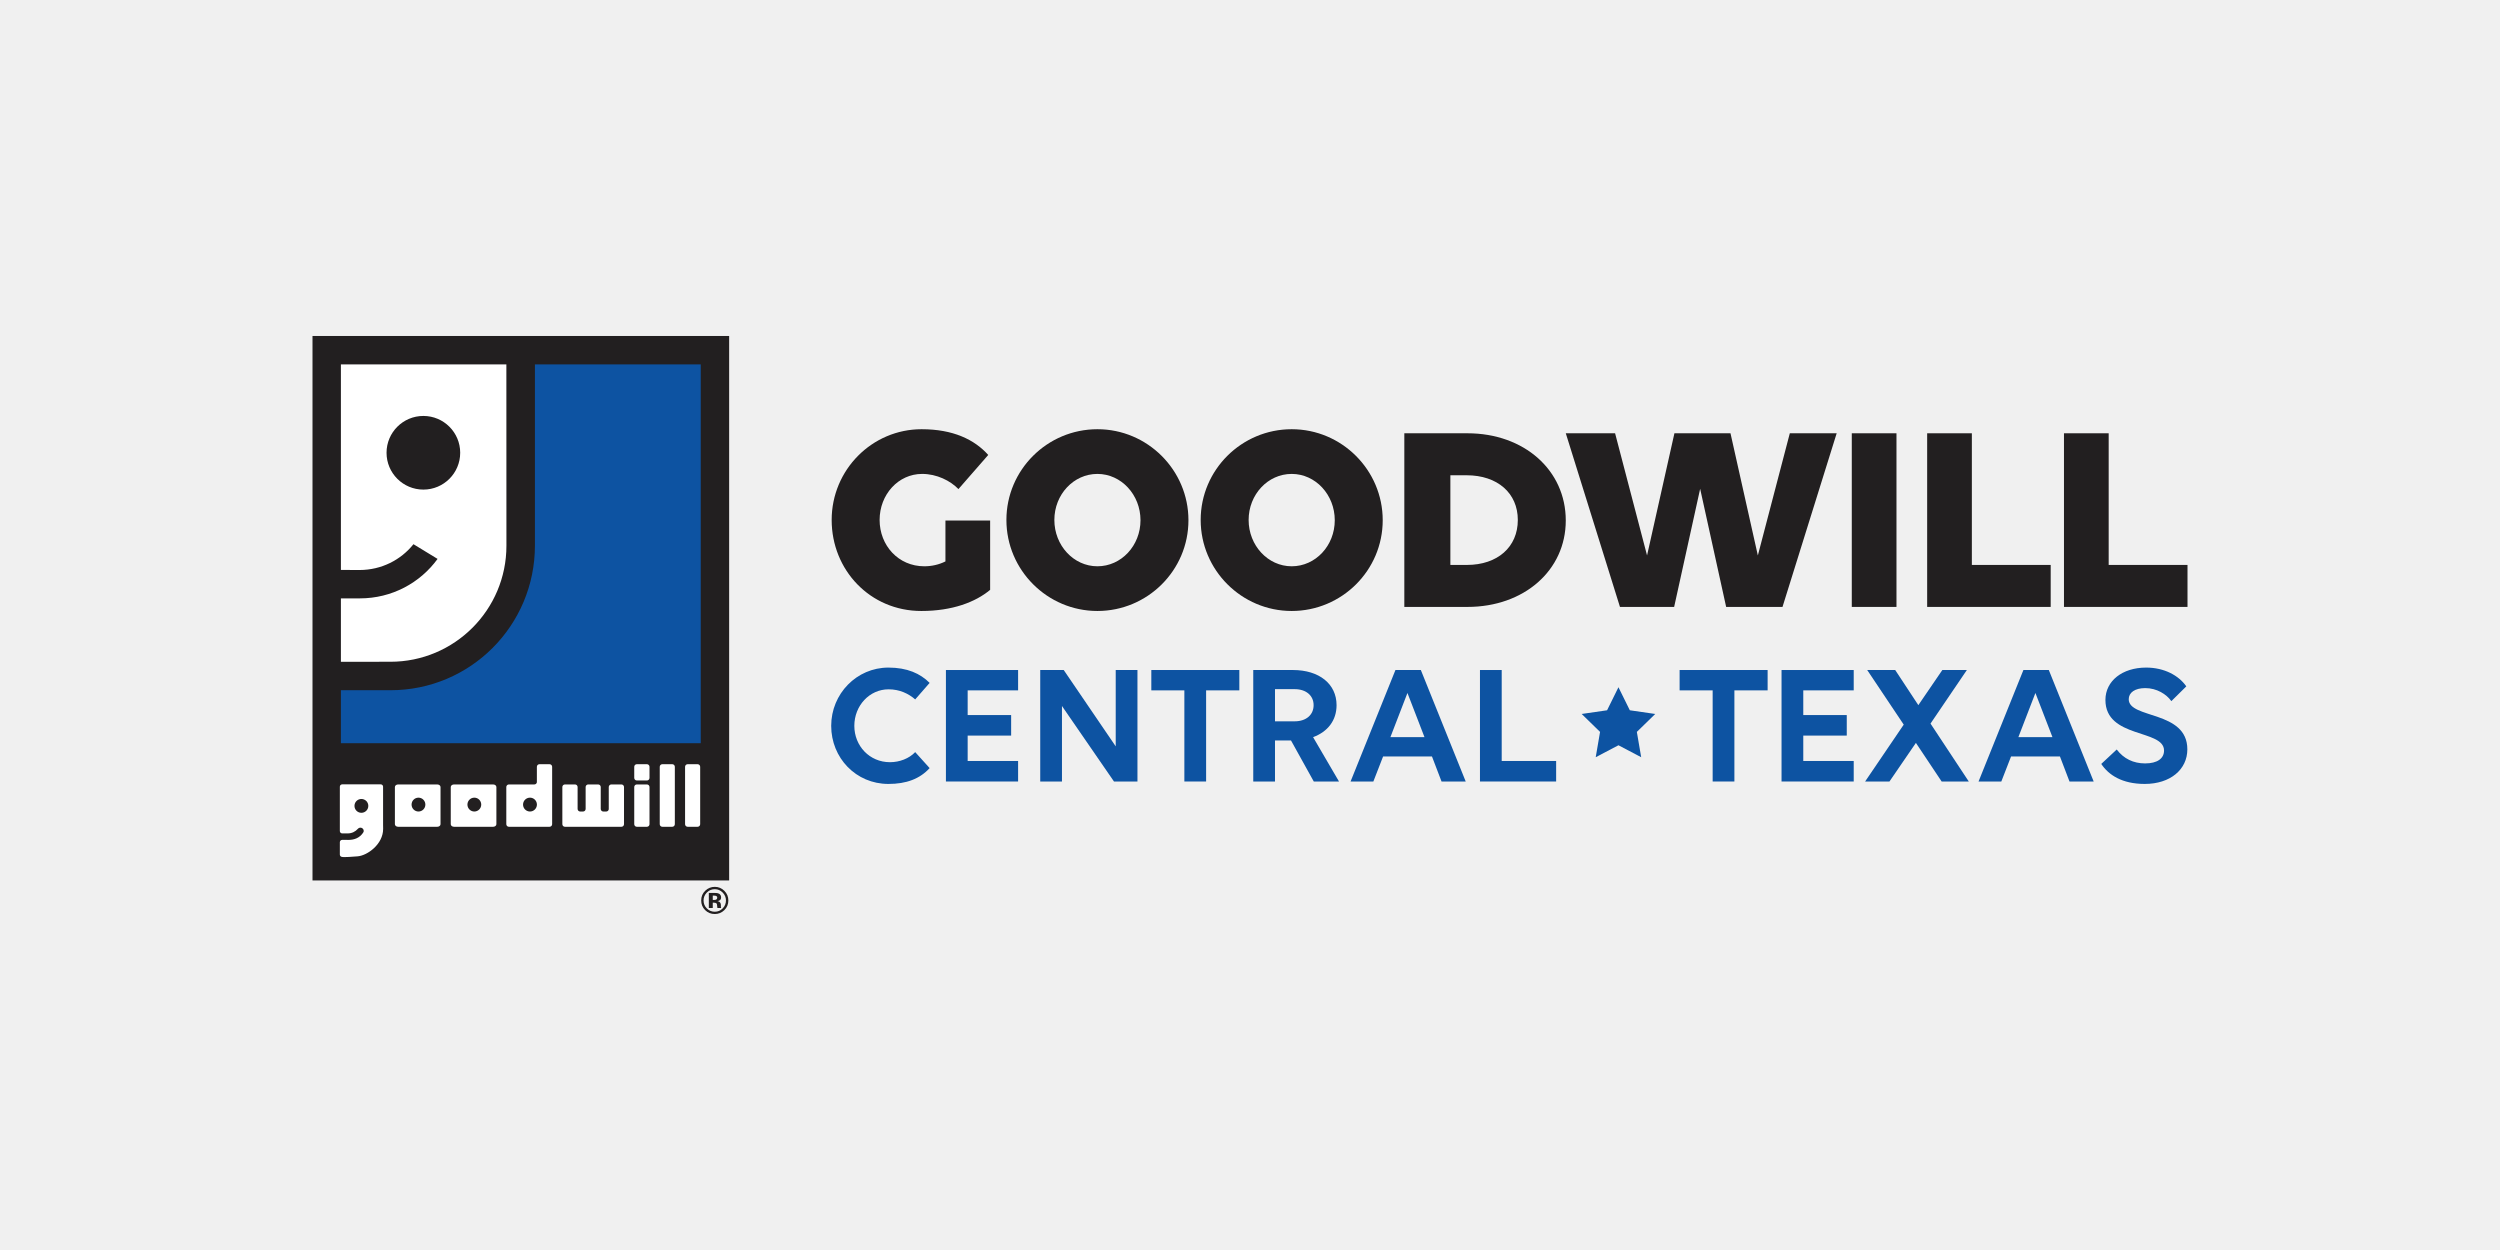
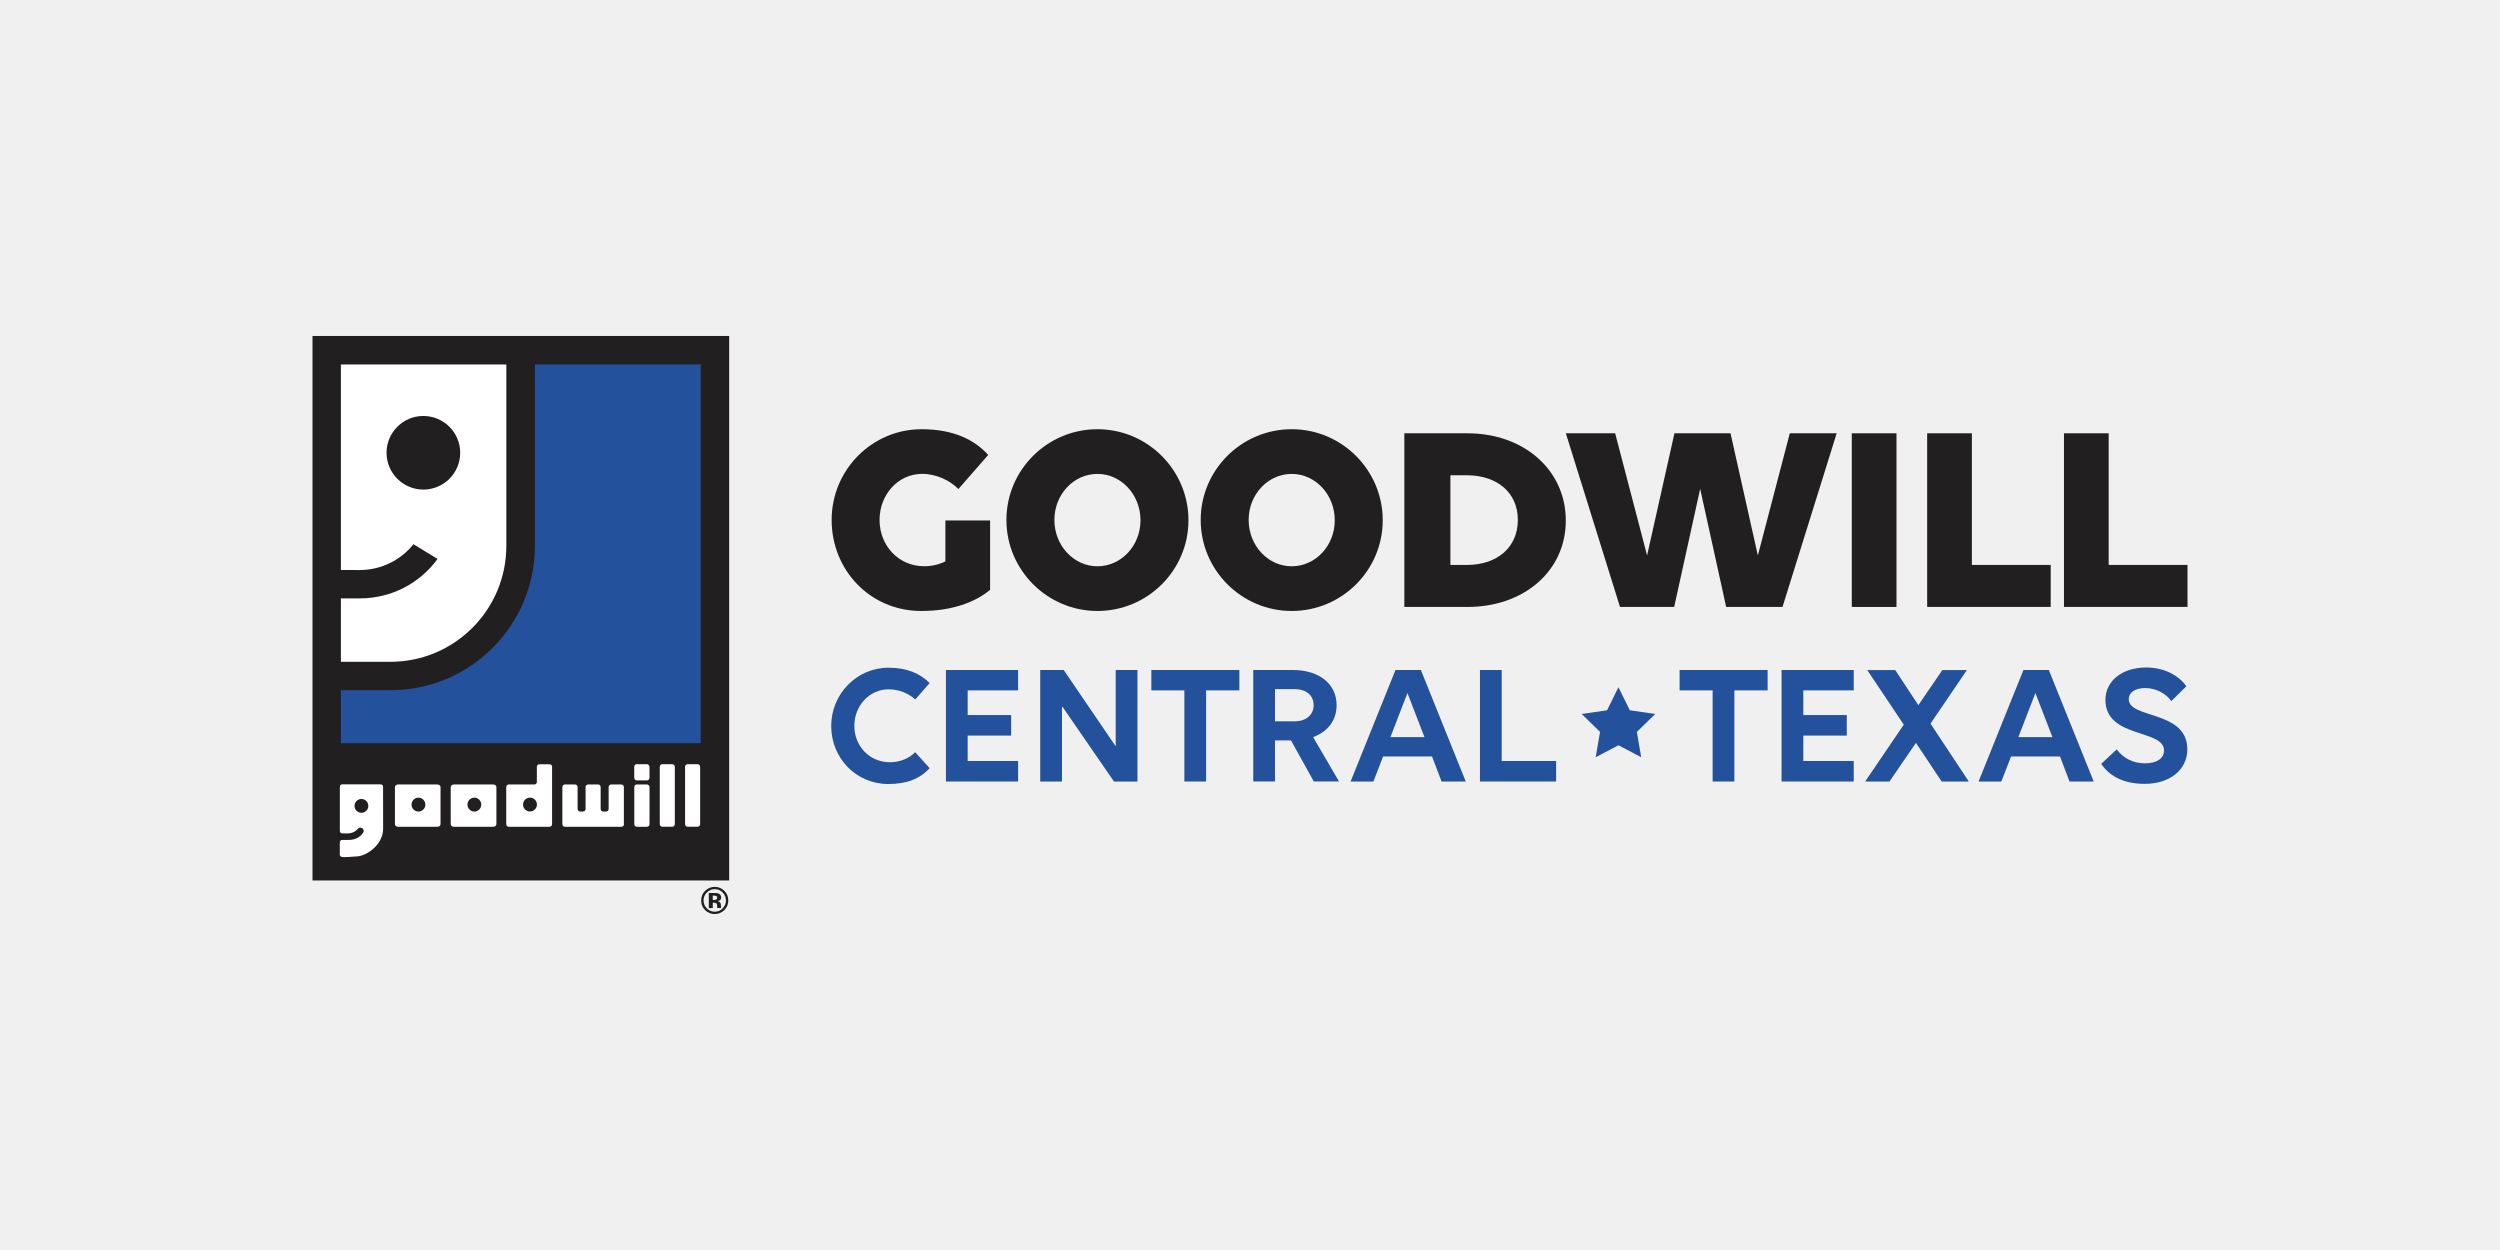
- <svg xmlns="http://www.w3.org/2000/svg" version="1.1" width="1600pt" height="800pt" viewBox="0 0 1600 800">
-   <g enable-background="new">
-     <g id="Layer-1" data-name="Layer 1">
-       <clipPath id="cp0">
-         <path transform="matrix(2.777778,0,0,-2.777778,0,800)" d="M 0 288 L 576 288 L 576 0 L 0 0 Z " />
-       </clipPath>
-       <g clip-path="url(#cp0)">
-         <path transform="matrix(2.777778,0,0,-2.777778,589.6519,391.0289)" d="M 0 0 C -11.796 0 -20.658 9.424 -20.658 20.971 C -20.658 32.517 -11.359 41.879 .062 41.879 C 7.302 41.879 12.233 39.507 15.416 35.95 L 8.55 28.086 C 6.678 30.02 3.557 31.581 .187 31.581 C -5.305 31.581 -9.612 26.837 -9.612 20.971 C -9.612 15.104 -5.305 10.298 .686 10.298 C 2.372 10.298 4.057 10.672 5.555 11.421 L 5.555 20.846 L 15.853 20.846 L 15.853 4.868 C 12.483 2.06 7.177 0 0 0 " fill="#221f20" />
-         <path transform="matrix(2.777778,0,0,-2.777778,729.918,332.9509)" d="M 0 0 C 0 5.867 -4.431 10.672 -9.924 10.672 C -15.416 10.672 -19.847 5.929 -19.847 .062 C -19.847 -5.804 -15.416 -10.61 -9.924 -10.61 C -4.431 -10.61 0 -5.867 0 0 M 11.047 0 C 11.047 -11.546 1.623 -20.908 -9.924 -20.908 C -21.47 -20.908 -30.894 -11.484 -30.894 .062 C -30.894 11.609 -21.47 20.971 -9.924 20.971 C 1.623 20.971 11.047 11.546 11.047 0 " fill="#221f20" />
-         <path transform="matrix(2.777778,0,0,-2.777778,854.2517,332.9509)" d="M 0 0 C 0 5.867 -4.431 10.672 -9.924 10.672 C -15.416 10.672 -19.847 5.929 -19.847 .062 C -19.847 -5.804 -15.416 -10.61 -9.924 -10.61 C -4.431 -10.61 0 -5.867 0 0 M 11.047 0 C 11.047 -11.546 1.623 -20.908 -9.924 -20.908 C -21.47 -20.908 -30.894 -11.484 -30.894 .062 C -30.894 11.609 -21.47 20.971 -9.924 20.971 C 1.623 20.971 11.047 11.546 11.047 0 " fill="#221f20" />
-         <path transform="matrix(2.777778,0,0,-2.777778,928.2394,304.1717)" d="M 0 0 L 0 -20.659 L 3.807 -20.659 C 10.86 -20.659 15.54 -16.539 15.54 -10.298 C 15.54 -4.119 10.86 0 3.744 0 Z M -10.61 9.674 L 3.932 9.674 C 16.976 9.674 26.587 1.186 26.587 -10.423 C 26.587 -21.907 16.976 -30.333 3.932 -30.333 L -10.61 -30.333 Z " fill="#221f20" />
-         <path transform="matrix(2.777778,0,0,-2.777778,1175.472,277.2994)" d="M 0 0 L -12.482 -40.007 L -25.464 -40.007 L -31.455 -12.795 L -37.447 -40.007 L -49.93 -40.007 L -62.412 0 L -51.053 0 L -43.689 -28.148 L -37.384 0 L -24.465 0 L -18.162 -28.148 L -10.797 0 Z " fill="#221f20" />
-         <path transform="matrix(2.777778,0,0,-2.777778,0,800)" d="M 426.65 188.172 L 436.948 188.172 L 436.948 148.165 L 426.65 148.165 Z " fill="#221f20" />
-         <path transform="matrix(2.777778,0,0,-2.777778,1233.383,277.2994)" d="M 0 0 L 10.298 0 L 10.298 -30.333 L 28.46 -30.333 L 28.46 -40.007 L 0 -40.007 Z " fill="#221f20" />
-         <path transform="matrix(2.777778,0,0,-2.777778,1320.946,277.2994)" d="M 0 0 L 10.298 0 L 10.298 -30.333 L 28.46 -30.333 L 28.46 -40.007 L 0 -40.007 Z " fill="#221f20" />
-         <path transform="matrix(2.777778,0,0,-2.777778,585.7278,447.6216)" d="M 0 0 C -1.523 1.322 -3.566 2.324 -6.131 2.324 C -10.539 2.324 -14.025 -1.443 -14.025 -6.091 C -14.025 -10.699 -10.539 -14.466 -5.81 -14.466 C -3.606 -14.466 -1.402 -13.625 0 -12.142 L 3.326 -15.829 C 1.042 -18.313 -2.043 -19.476 -6.171 -19.476 C -13.665 -19.476 -19.355 -13.465 -19.355 -6.091 C -19.355 1.322 -13.464 7.333 -6.171 7.333 C -1.843 7.333 1.162 5.971 3.326 3.807 Z " fill="#0d53a2" />
-         <path transform="matrix(2.777778,0,0,-2.777778,605.3889,428.81)" d="M 0 0 L 16.63 0 L 16.63 -4.689 L 5.009 -4.689 L 5.009 -10.379 L 15.027 -10.379 L 15.027 -15.108 L 5.009 -15.108 L 5.009 -20.958 L 16.63 -20.958 L 16.63 -25.687 L 0 -25.687 Z " fill="#0d53a2" />
-         <path transform="matrix(2.777778,0,0,-2.777778,679.663,451.8519)" d="M 0 0 L 0 -17.392 L -5.009 -17.392 L -5.009 8.295 L .401 8.295 L 12.383 -9.297 L 12.383 8.295 L 17.391 8.295 L 17.391 -17.392 L 11.982 -17.392 Z " fill="#0d53a2" />
-         <path transform="matrix(2.777778,0,0,-2.777778,771.9122,441.8336)" d="M 0 0 L 0 -20.998 L -5.009 -20.998 L -5.009 0 L -12.623 0 L -12.623 4.689 L 7.654 4.689 L 7.654 0 Z " fill="#0d53a2" />
-         <path transform="matrix(2.777778,0,0,-2.777778,815.9964,441.0544)" d="M 0 0 L 0 -7.413 L 4.528 -7.413 C 7.173 -7.413 8.897 -5.931 8.897 -3.687 C 8.897 -1.483 7.173 0 4.528 0 Z M -5.009 4.408 L 4.128 4.408 C 10.179 4.408 14.186 1.202 14.186 -3.687 C 14.186 -7.213 12.142 -9.818 8.776 -11.06 L 14.747 -21.279 L 8.936 -21.279 L 3.687 -11.821 L 0 -11.821 L 0 -21.279 L -5.009 -21.279 Z " fill="#0d53a2" />
-         <path transform="matrix(2.777778,0,0,-2.777778,900.7658,443.5033)" d="M 0 0 L -3.927 -10.178 L 3.927 -10.178 Z M 5.65 -14.627 L -5.61 -14.627 L -7.854 -20.397 L -13.104 -20.397 L -2.765 5.29 L 3.086 5.29 L 13.425 -20.397 L 7.855 -20.397 Z " fill="#0d53a2" />
-         <path transform="matrix(2.777778,0,0,-2.777778,947.1755,428.81)" d="M 0 0 L 5.009 0 L 5.009 -20.958 L 17.552 -20.958 L 17.552 -25.687 L 0 -25.687 Z " fill="#0d53a2" />
-         <path transform="matrix(2.777778,0,0,-2.777778,1110.013,441.8336)" d="M 0 0 L 0 -20.998 L -5.009 -20.998 L -5.009 0 L -12.623 0 L -12.623 4.689 L 7.654 4.689 L 7.654 0 Z " fill="#0d53a2" />
-         <path transform="matrix(2.777778,0,0,-2.777778,1140.184,428.81)" d="M 0 0 L 16.63 0 L 16.63 -4.689 L 5.009 -4.689 L 5.009 -10.379 L 15.027 -10.379 L 15.027 -15.108 L 5.009 -15.108 L 5.009 -20.958 L 16.63 -20.958 L 16.63 -25.687 L 0 -25.687 Z " fill="#0d53a2" />
-         <path transform="matrix(2.777778,0,0,-2.777778,1227.736,451.295)" d="M 0 0 L 5.53 8.095 L 11.181 8.095 L 2.806 -4.248 L 11.621 -17.592 L 5.37 -17.592 L -.561 -8.696 L -6.652 -17.592 L -12.262 -17.592 L -3.366 -4.488 L -11.782 8.095 L -5.329 8.095 Z " fill="#0d53a2" />
-         <path transform="matrix(2.777778,0,0,-2.777778,1302.664,443.5033)" d="M 0 0 L -3.927 -10.178 L 3.927 -10.178 Z M 5.65 -14.627 L -5.61 -14.627 L -7.855 -20.397 L -13.104 -20.397 L -2.765 5.29 L 3.086 5.29 L 13.424 -20.397 L 7.854 -20.397 Z " fill="#0d53a2" />
-         <path transform="matrix(2.777778,0,0,-2.777778,1389.659,448.7347)" d="M 0 0 C -1.122 1.603 -3.366 3.005 -6.011 3.005 C -8.415 3.005 -9.818 1.964 -9.818 .441 C -9.818 -4.128 3.687 -2.084 3.687 -11.1 C 3.687 -15.749 -.24 -19.075 -6.131 -19.075 C -11.381 -19.075 -14.467 -16.991 -16.149 -14.466 L -12.583 -11.14 C -10.98 -13.264 -8.736 -14.346 -6.051 -14.346 C -3.246 -14.346 -1.683 -13.224 -1.683 -11.381 C -1.683 -6.412 -15.188 -8.656 -15.188 .28 C -15.188 4.648 -11.3 7.734 -5.81 7.734 C -1.603 7.734 1.723 5.891 3.446 3.406 Z " fill="#0d53a2" />
-         <path transform="matrix(2.777778,0,0,-2.777778,1035.809,476.9661)" d="M 0 0 L -5.238 -2.754 L -4.238 3.079 L -8.476 7.21 L -2.619 8.061 L 0 13.368 L 2.619 8.061 L 8.476 7.21 L 4.238 3.079 L 5.238 -2.754 Z " fill="#0d53a2" />
-         <path transform="matrix(2.777778,0,0,-2.777778,0,800)" d="M 72 85.144 L 167.995 85.144 L 167.995 210.59 L 72 210.59 Z " fill="#221f20" />
-         <path transform="matrix(2.777778,0,0,-2.777778,218.1786,382.9817)" d="M 0 0 L .091 .007 L 4.364 .007 C 11.726 .007 18.256 3.57 22.272 9.101 L 16.719 12.489 C 13.82 8.871 9.364 6.55 4.296 6.542 L 0 6.563 L 0 53.917 L 32.727 53.917 L 38.124 53.917 L 38.136 12.132 C 38.136 -2.626 26.17 -14.596 11.41 -14.596 L 0 -14.605 Z " fill="#ffffff" />
-         <path transform="matrix(2.777778,0,0,-2.777778,245.2081,530.4758)" d="M 0 0 L -.014 .969 L -.014 9.719 C -.014 10.016 -.255 10.257 -.553 10.257 L -9.435 10.257 C -9.734 10.257 -9.975 10.016 -9.975 9.719 L -9.975 -.508 C -9.975 -.804 -9.734 -1.047 -9.435 -1.047 L -8.562 -1.047 L -8.185 -1.047 C -7.206 -1.047 -6.427 -.657 -5.818 .012 L -5.715 .113 C -5.583 .22 -5.413 .282 -5.231 .282 C -4.81 .282 -4.469 -.056 -4.469 -.476 C -4.469 -.631 -4.516 -.774 -4.671 -.963 C -5.425 -2.039 -6.574 -2.543 -7.99 -2.543 L -9.435 -2.534 C -9.734 -2.534 -9.975 -2.775 -9.975 -3.073 L -9.975 -5.927 C -9.975 -6.224 -9.734 -6.464 -9.435 -6.464 C -9.435 -6.464 -9.289 -6.611 -5.869 -6.328 C -3.647 -6.146 0 -3.564 0 0 M -3.416 5.292 C -3.416 4.417 -4.132 3.701 -5.011 3.701 C -5.891 3.701 -6.604 4.417 -6.604 5.292 C -6.604 6.175 -5.891 6.889 -5.011 6.889 C -4.132 6.889 -3.416 6.175 -3.416 5.292 " fill="#ffffff" />
-         <path transform="matrix(2.777778,0,0,-2.777778,281.9375,503.688)" d="M 0 0 C 0 .324 -.332 .59 -.743 .59 L -9.771 .59 C -10.182 .59 -10.514 .324 -10.514 0 L -10.514 -8.57 C -10.514 -8.895 -10.182 -9.162 -9.771 -9.162 L -.743 -9.162 C -.332 -9.162 0 -8.895 0 -8.57 Z M -3.493 -4.051 C -3.493 -4.926 -4.206 -5.647 -5.083 -5.647 C -5.961 -5.647 -6.672 -4.926 -6.672 -4.051 C -6.672 -3.165 -5.961 -2.452 -5.083 -2.452 C -4.206 -2.452 -3.493 -3.165 -3.493 -4.051 " fill="#ffffff" />
-         <path transform="matrix(2.777778,0,0,-2.777778,317.6897,503.688)" d="M 0 0 C 0 .324 -.333 .59 -.744 .59 L -9.769 .59 C -10.181 .59 -10.514 .324 -10.514 0 L -10.514 -8.57 C -10.514 -8.895 -10.181 -9.162 -9.769 -9.162 L -.744 -9.162 C -.333 -9.162 0 -8.895 0 -8.57 Z M -3.492 -4.051 C -3.492 -4.926 -4.204 -5.647 -5.082 -5.647 C -5.961 -5.647 -6.673 -4.926 -6.673 -4.051 C -6.673 -3.165 -5.961 -2.452 -5.082 -2.452 C -4.204 -2.452 -3.492 -3.165 -3.492 -4.051 " fill="#ffffff" />
-         <path transform="matrix(2.777778,0,0,-2.777778,353.3705,490.7383)" d="M 0 0 C 0 .327 -.266 .594 -.595 .594 L -2.922 .594 C -3.25 .594 -3.517 .327 -3.517 0 L -3.517 -3.57 C -3.56 -3.853 -3.807 -4.072 -4.103 -4.072 L -9.969 -4.072 C -10.296 -4.072 -10.561 -4.338 -10.561 -4.662 L -10.561 -13.231 C -10.561 -13.557 -10.296 -13.823 -9.969 -13.823 L -2.922 -13.823 L -2.765 -13.823 L -.595 -13.823 C -.266 -13.823 0 -13.557 0 -13.231 Z M -3.517 -8.559 C -3.511 -8.609 -3.509 -8.661 -3.509 -8.712 C -3.509 -8.758 -3.511 -8.809 -3.517 -8.86 C -3.593 -9.669 -4.276 -10.309 -5.106 -10.309 C -5.988 -10.309 -6.703 -9.588 -6.703 -8.712 C -6.703 -7.827 -5.988 -7.114 -5.106 -7.114 C -4.275 -7.114 -3.592 -7.745 -3.517 -8.559 " fill="#ffffff" />
-         <path transform="matrix(2.777778,0,0,-2.777778,399.3658,527.4925)" d="M 0 0 C 0 -.325 -.265 -.592 -.593 -.592 L -13.613 -.592 C -13.943 -.592 -14.207 -.325 -14.207 0 L -14.207 8.57 C -14.207 8.893 -13.943 9.16 -13.613 9.16 L -11.285 9.16 C -10.957 9.16 -10.691 8.893 -10.691 8.57 L -10.691 4.6 L -10.691 3.52 C -10.691 3.189 -10.426 2.922 -10.098 2.922 L -9.436 2.922 C -9.107 2.922 -8.841 3.189 -8.841 3.52 L -8.841 4.6 L -8.841 8.57 C -8.841 8.893 -8.575 9.16 -8.248 9.16 L -5.955 9.16 C -5.626 9.16 -5.362 8.893 -5.362 8.57 L -5.362 4.6 L -5.362 3.52 C -5.362 3.189 -5.095 2.922 -4.767 2.922 L -4.104 2.922 C -3.802 2.922 -3.551 3.151 -3.514 3.443 L -3.514 8.57 C -3.514 8.893 -3.249 9.16 -2.922 9.16 L -.593 9.16 C -.265 9.16 0 8.893 0 8.57 Z " fill="#ffffff" />
-         <path transform="matrix(2.777778,0,0,-2.777778,415.6822,527.4925)" d="M 0 0 C 0 -.325 -.265 -.592 -.594 -.592 L -2.921 -.592 C -3.251 -.592 -3.516 -.325 -3.516 0 L -3.516 8.57 C -3.516 8.893 -3.251 9.16 -2.921 9.16 L -.594 9.16 C -.265 9.16 0 8.893 0 8.57 Z " fill="#ffffff" />
-         <path transform="matrix(2.777778,0,0,-2.777778,415.6822,497.868)" d="M 0 0 C 0 -.33 -.265 -.592 -.594 -.592 L -2.921 -.592 C -3.251 -.592 -3.516 -.33 -3.516 0 L -3.516 2.567 C -3.516 2.894 -3.251 3.16 -2.921 3.16 L -.594 3.16 C -.265 3.16 0 2.894 0 2.567 Z " fill="#ffffff" />
-         <path transform="matrix(2.777778,0,0,-2.777778,431.8958,527.4925)" d="M 0 0 C 0 -.325 -.266 -.592 -.593 -.592 L -2.885 -.592 C -3.214 -.592 -3.479 -.325 -3.479 0 L -3.479 13.231 C -3.479 13.558 -3.214 13.825 -2.885 13.825 L -.593 13.825 C -.266 13.825 0 13.558 0 13.231 Z " fill="#ffffff" />
-         <path transform="matrix(2.777778,0,0,-2.777778,448.1119,527.4925)" d="M 0 0 C 0 -.325 -.267 -.592 -.594 -.592 L -2.887 -.592 C -3.213 -.592 -3.48 -.325 -3.48 0 L -3.48 13.231 C -3.48 13.558 -3.213 13.825 -2.887 13.825 L -.594 13.825 C -.267 13.825 0 13.558 0 13.231 Z " fill="#ffffff" />
-         <path transform="matrix(2.777778,0,0,-2.777778,448.4717,475.6333)" d="M 0 0 L -82.906 0 L -82.906 12.206 L -71.469 12.201 C -53.095 12.201 -38.198 27.099 -38.203 45.534 L -38.203 87.271 L 0 87.271 Z " fill="#0d53a2" />
-         <path transform="matrix(2.777778,0,0,-2.777778,294.5258,289.77)" d="M 0 0 C 0 4.684 -3.8 8.483 -8.485 8.483 C -13.172 8.483 -16.97 4.684 -16.97 0 C -16.97 -4.688 -13.172 -8.485 -8.485 -8.485 C -3.8 -8.485 0 -4.688 0 0 " fill="#221f20" />
-         <path transform="matrix(2.777778,0,0,-2.777778,462.5139,581.3936)" d="M 0 0 C -.505 -.512 -1.111 -.762 -1.821 -.762 C -2.534 -.762 -3.141 -.512 -3.646 -.004 C -4.152 .5 -4.405 1.116 -4.405 1.842 C -4.405 2.541 -4.156 3.142 -3.659 3.654 C -3.151 4.171 -2.54 4.433 -1.821 4.433 C -1.111 4.433 -.504 4.171 .003 3.654 C .505 3.138 .755 2.537 .755 1.842 C .755 1.125 .504 .512 0 0 M -1.821 4.972 C -2.643 4.972 -3.362 4.685 -3.971 4.12 C -4.624 3.514 -4.95 2.752 -4.95 1.842 C -4.95 .961 -4.647 .22 -4.045 -.383 C -3.443 -.988 -2.701 -1.288 -1.821 -1.288 C -.969 -1.288 -.239 -.993 .369 -.404 C .994 .203 1.308 .952 1.308 1.842 C 1.308 2.705 1.002 3.442 .389 4.052 C -.221 4.662 -.959 4.972 -1.821 4.972 M -1.435 2.08 C -1.555 1.994 -1.719 1.951 -1.931 1.951 L -2.283 1.951 L -2.283 2.954 L -2.063 2.954 C -1.836 2.954 -1.661 2.928 -1.536 2.885 C -1.349 2.811 -1.257 2.68 -1.257 2.49 C -1.257 2.299 -1.315 2.163 -1.435 2.08 M -.405 .298 C -.41 .333 -.412 .368 -.412 .402 L -.412 .711 C -.412 1.068 -.514 1.326 -.718 1.485 C -.828 1.58 -.991 1.642 -1.209 1.689 C -.973 1.714 -.773 1.791 -.609 1.921 C -.447 2.055 -.366 2.26 -.366 2.553 C -.366 2.933 -.519 3.213 -.828 3.385 C -1.008 3.48 -1.237 3.54 -1.51 3.561 C -1.558 3.561 -1.799 3.566 -2.225 3.566 C -2.654 3.57 -2.977 3.57 -3.192 3.57 L -3.192 .099 L -2.283 .099 L -2.283 1.326 L -2.092 1.326 L -1.892 1.312 C -1.755 1.304 -1.651 1.286 -1.583 1.256 C -1.458 1.211 -1.375 1.125 -1.329 1.003 C -1.301 .931 -1.283 .791 -1.274 .578 C -1.265 .372 -1.247 .212 -1.218 .099 L -.353 .099 L -.383 .199 C -.394 .234 -.401 .267 -.405 .298 " fill="#221f20" />
+ <svg xmlns="http://www.w3.org/2000/svg" id="Layer_1" version="1.1" viewBox="0 0 576 288">
+   <defs>
+     <style>
+       .st0 {
+         fill: #221f20;
+       }
+ 
+       .st1 {
+         fill: #fff;
+       }
+ 
+       .st2 {
+         fill: #23519c;
+       }
+     </style>
+   </defs>
+   <g>
+     <path class="st0" d="M212.27,140.77c-11.8,0-20.66-9.42-20.66-20.97s9.3-20.91,20.72-20.91c7.24,0,12.17,2.37,15.35,5.93l-6.87,7.86c-1.87-1.93-4.99-3.5-8.36-3.5-5.49,0-9.8,4.74-9.8,10.61s4.31,10.67,10.3,10.67c1.69,0,3.37-.37,4.87-1.12v-9.42h10.3v15.98c-3.37,2.81-8.68,4.87-15.85,4.87Z" />
+     <path class="st0" d="M273.82,119.86c0,11.55-9.42,20.91-20.97,20.91s-20.97-9.42-20.97-20.97,9.42-20.91,20.97-20.91,20.97,9.42,20.97,20.97ZM262.77,119.86c0-5.87-4.43-10.67-9.92-10.67s-9.92,4.74-9.92,10.61,4.43,10.67,9.92,10.67,9.92-4.74,9.92-10.61Z" />
+     <path class="st0" d="M318.58,119.86c0,11.55-9.42,20.91-20.97,20.91s-20.97-9.42-20.97-20.97,9.42-20.91,20.97-20.91,20.97,9.42,20.97,20.97ZM307.53,119.86c0-5.87-4.43-10.67-9.92-10.67s-9.92,4.74-9.92,10.61,4.43,10.67,9.92,10.67,9.92-4.74,9.92-10.61Z" />
+     <path class="st0" d="M323.56,99.83h14.54c13.04,0,22.66,8.49,22.66,20.1s-9.61,19.91-22.66,19.91h-14.54v-40.01ZM334.17,109.5v20.66h3.81c7.05,0,11.73-4.12,11.73-10.36s-4.68-10.3-11.8-10.3h-3.74Z" />
+     <path class="st0" d="M423.17,99.83l-12.48,40.01h-12.98l-5.99-27.21-5.99,27.21h-12.48l-12.48-40.01h11.36l7.36,28.15,6.3-28.15h12.92l6.3,28.15,7.36-28.15h10.8Z" />
+     <path class="st0" d="M426.65,99.83h10.3v40.01h-10.3v-40.01Z" />
+     <path class="st0" d="M444.02,99.83h10.3v30.33h18.16v9.67h-28.46v-40.01Z" />
+     <path class="st0" d="M475.54,99.83h10.3v30.33h18.16v9.67h-28.46v-40.01Z" />
+   </g>
+   <g>
+     <path class="st2" d="M210.86,161.14c-1.52-1.32-3.57-2.32-6.13-2.32-4.41,0-7.89,3.77-7.89,8.42s3.49,8.38,8.21,8.38c2.2,0,4.41-.84,5.81-2.32l3.33,3.69c-2.28,2.48-5.37,3.65-9.5,3.65-7.49,0-13.18-6.01-13.18-13.38s5.89-13.42,13.18-13.42c4.33,0,7.33,1.36,9.5,3.53l-3.33,3.81Z" />
+     <path class="st2" d="M217.94,154.37h16.63v4.69h-11.62v5.69h10.02v4.73h-10.02v5.85h11.62v4.73h-16.63v-25.69Z" />
+     <path class="st2" d="M244.68,162.67v17.39h-5.01v-25.69h5.41l11.98,17.59v-17.59h5.01v25.69h-5.41l-11.98-17.39Z" />
+     <path class="st2" d="M277.89,159.06v21h-5.01v-21h-7.61v-4.69h20.28v4.69h-7.65Z" />
+     <path class="st2" d="M288.75,154.37h9.14c6.05,0,10.06,3.21,10.06,8.09,0,3.53-2.04,6.13-5.41,7.37l5.97,10.22h-5.81l-5.25-9.46h-3.69v9.46h-5.01v-25.69ZM293.76,158.78v7.41h4.53c2.64,0,4.37-1.48,4.37-3.73s-1.72-3.69-4.37-3.69h-4.53Z" />
+     <path class="st2" d="M329.93,174.29h-11.26l-2.24,5.77h-5.25l10.34-25.69h5.85l10.34,25.69h-5.57l-2.2-5.77ZM324.28,159.66l-3.93,10.18h7.85l-3.93-10.18Z" />
+     <path class="st2" d="M340.98,154.37h5.01v20.96h12.54v4.73h-17.55v-25.69Z" />
+     <path class="st2" d="M399.6,159.06v21h-5.01v-21h-7.61v-4.69h20.28v4.69h-7.65Z" />
+     <path class="st2" d="M410.47,154.37h16.63v4.69h-11.62v5.69h10.02v4.73h-10.02v5.85h11.62v4.73h-16.63v-25.69Z" />
+     <path class="st2" d="M441.99,162.47l5.53-8.09h5.65l-8.38,12.34,8.82,13.34h-6.25l-5.93-8.9-6.09,8.9h-5.61l8.9-13.1-8.42-12.58h6.45l5.33,8.09Z" />
+     <path class="st2" d="M474.61,174.29h-11.26l-2.24,5.77h-5.25l10.34-25.69h5.85l10.34,25.69h-5.57l-2.2-5.77ZM468.96,159.66l-3.93,10.18h7.85l-3.93-10.18Z" />
+     <path class="st2" d="M500.28,161.54c-1.12-1.6-3.37-3.01-6.01-3.01-2.4,0-3.81,1.04-3.81,2.56,0,4.57,13.5,2.52,13.5,11.54,0,4.65-3.93,7.97-9.82,7.97-5.25,0-8.34-2.08-10.02-4.61l3.57-3.33c1.6,2.12,3.85,3.21,6.53,3.21s4.37-1.12,4.37-2.97c0-4.97-13.5-2.72-13.5-11.66,0-4.37,3.89-7.45,9.38-7.45,4.21,0,7.53,1.84,9.26,4.33l-3.45,3.41Z" />
+   </g>
+   <polygon class="st2" points="372.89 171.71 367.65 174.46 368.65 168.63 364.42 164.5 370.27 163.65 372.89 158.34 375.51 163.65 381.37 164.5 377.13 168.63 378.13 174.46 372.89 171.71" />
+   <g>
+     <g>
+       <rect class="st0" x="72" y="77.41" width="96" height="125.45" />
+       <path class="st1" d="M78.54,137.87h.09s4.27,0,4.27,0c7.36,0,13.89-3.56,17.91-9.09l-5.55-3.39c-2.9,3.62-7.36,5.94-12.42,5.95l-4.3-.02v-47.35h38.12v41.78c.01,14.76-11.95,26.73-26.71,26.73h-11.41s0-14.6,0-14.6Z" />
+       <g>
+         <path class="st1" d="M84.86,185.68c0,.88-.72,1.59-1.59,1.59s-1.59-.72-1.59-1.59.71-1.6,1.59-1.6,1.59.71,1.59,1.6ZM88.27,190.97v-.97s-.01-8.75-.01-8.75c0-.3-.24-.54-.54-.54h-8.88c-.3,0-.54.24-.54.54v10.23c0,.3.24.54.54.54h1.25c.98,0,1.76-.39,2.37-1.06l.1-.1c.13-.11.3-.17.48-.17.42,0,.76.34.76.76,0,.16-.05.3-.2.49-.75,1.08-1.9,1.58-3.32,1.58h-1.45c-.3,0-.54.23-.54.53v2.85c0,.3.24.54.54.54,0,0,.15.15,3.57-.14,2.22-.18,5.87-2.76,5.87-6.33Z" />
+         <path class="st1" d="M98,185.38c0,.88-.71,1.6-1.59,1.6s-1.59-.72-1.59-1.6.71-1.6,1.59-1.6,1.59.71,1.59,1.6ZM101.5,181.33c0-.32-.33-.59-.74-.59h-9.03c-.41,0-.74.27-.74.59v8.57c0,.33.33.59.74.59h9.03c.41,0,.74-.27.74-.59v-8.57Z" />
+         <path class="st1" d="M110.88,185.38c0,.88-.71,1.6-1.59,1.6s-1.59-.72-1.59-1.6.71-1.6,1.59-1.6,1.59.71,1.59,1.6ZM114.37,181.33c0-.32-.33-.59-.74-.59h-9.03c-.41,0-.75.27-.75.59v8.57c0,.33.33.59.75.59h9.03c.41,0,.74-.27.74-.59v-8.57Z" />
+         <path class="st1" d="M123.7,185.22s0,.1,0,.15c0,.05,0,.1,0,.15-.08.81-.76,1.45-1.59,1.45-.88,0-1.6-.72-1.6-1.6s.72-1.6,1.6-1.6c.83,0,1.51.63,1.59,1.44ZM127.21,176.67c0-.33-.27-.59-.6-.59h-2.33c-.33,0-.59.27-.59.59v3.57c-.04.28-.29.5-.59.5h-5.87c-.33,0-.59.27-.59.59v8.57c0,.33.26.59.59.59h9.37c.33,0,.6-.27.6-.59v-13.23Z" />
+         <path class="st1" d="M143.77,189.9c0,.33-.27.59-.59.59h-13.02c-.33,0-.59-.27-.59-.59v-8.57c0-.32.26-.59.59-.59h2.33c.33,0,.59.27.59.59v5.05c0,.33.27.6.59.6h.66c.33,0,.59-.27.59-.6v-5.05c0-.32.27-.59.59-.59h2.29c.33,0,.59.27.59.59v5.05c0,.33.27.6.59.6h.66c.3,0,.55-.23.59-.52v-5.13c0-.32.27-.59.59-.59h2.33c.33,0,.59.27.59.59v8.57Z" />
+         <path class="st1" d="M149.65,189.9c0,.33-.27.59-.59.59h-2.33c-.33,0-.59-.27-.59-.59v-8.57c0-.32.26-.59.59-.59h2.33c.33,0,.59.27.59.59v8.57Z" />
+         <path class="st1" d="M146.72,176.07h2.33c.33,0,.59.27.59.59v2.56c0,.33-.27.59-.59.59h-2.33c-.33,0-.59-.27-.59-.59v-2.57c0-.33.27-.59.59-.59Z" />
+         <path class="st1" d="M152.6,176.07h2.29c.33,0,.59.27.59.59v13.23c0,.33-.27.59-.59.59h-2.29c-.33,0-.59-.27-.59-.59v-13.23c0-.33.27-.59.59-.59Z" />
+         <path class="st1" d="M158.43,176.07h2.29c.33,0,.59.27.59.59v13.23c0,.33-.27.59-.59.59h-2.29c-.33,0-.59-.27-.59-.59v-13.23c0-.33.27-.59.59-.59Z" />
      </g>
+       <path class="st2" d="M161.45,171.23h-82.91v-12.21h11.44c18.37,0,33.27-14.89,33.27-33.33v-41.74h38.2v87.27Z" />
+       <path class="st0" d="M106.03,104.32c0-4.68-3.8-8.48-8.49-8.48s-8.48,3.8-8.48,8.48,3.8,8.48,8.48,8.48,8.49-3.8,8.49-8.48Z" />
    </g>
+     <path class="st0" d="M166.1,209s0-.07,0-.1v-.31c0-.36-.1-.61-.31-.77-.11-.1-.27-.16-.49-.2.24-.03.44-.1.6-.23.16-.13.24-.34.24-.63,0-.38-.15-.66-.46-.83-.18-.09-.41-.16-.68-.18-.05,0-.29,0-.72,0-.43,0-.75,0-.97,0v3.47h.91v-1.23h.39c.14.02.24.04.31.07.12.05.21.13.25.25.03.07.05.21.05.42,0,.21.03.37.06.48h.86l-.03-.1s-.02-.07-.02-.1ZM165.07,207.22c-.12.09-.28.13-.5.13h-.35v-1h.22c.23,0,.4.03.53.07.19.07.28.2.28.39s-.06.33-.18.41ZM164.68,204.33c-.82,0-1.54.29-2.15.85-.65.61-.98,1.37-.98,2.28s.3,1.62.9,2.22c.6.61,1.34.91,2.22.91s1.58-.3,2.19-.88c.63-.61.94-1.36.94-2.25s-.31-1.6-.92-2.21c-.61-.61-1.35-.92-2.21-.92ZM166.5,209.3c-.5.51-1.11.76-1.82.76s-1.32-.25-1.82-.76c-.51-.5-.76-1.12-.76-1.85s.25-1.3.75-1.81c.51-.52,1.12-.78,1.84-.78s1.32.26,1.82.78c.5.52.75,1.12.75,1.81s-.25,1.33-.75,1.84Z" />
  </g>
</svg>
